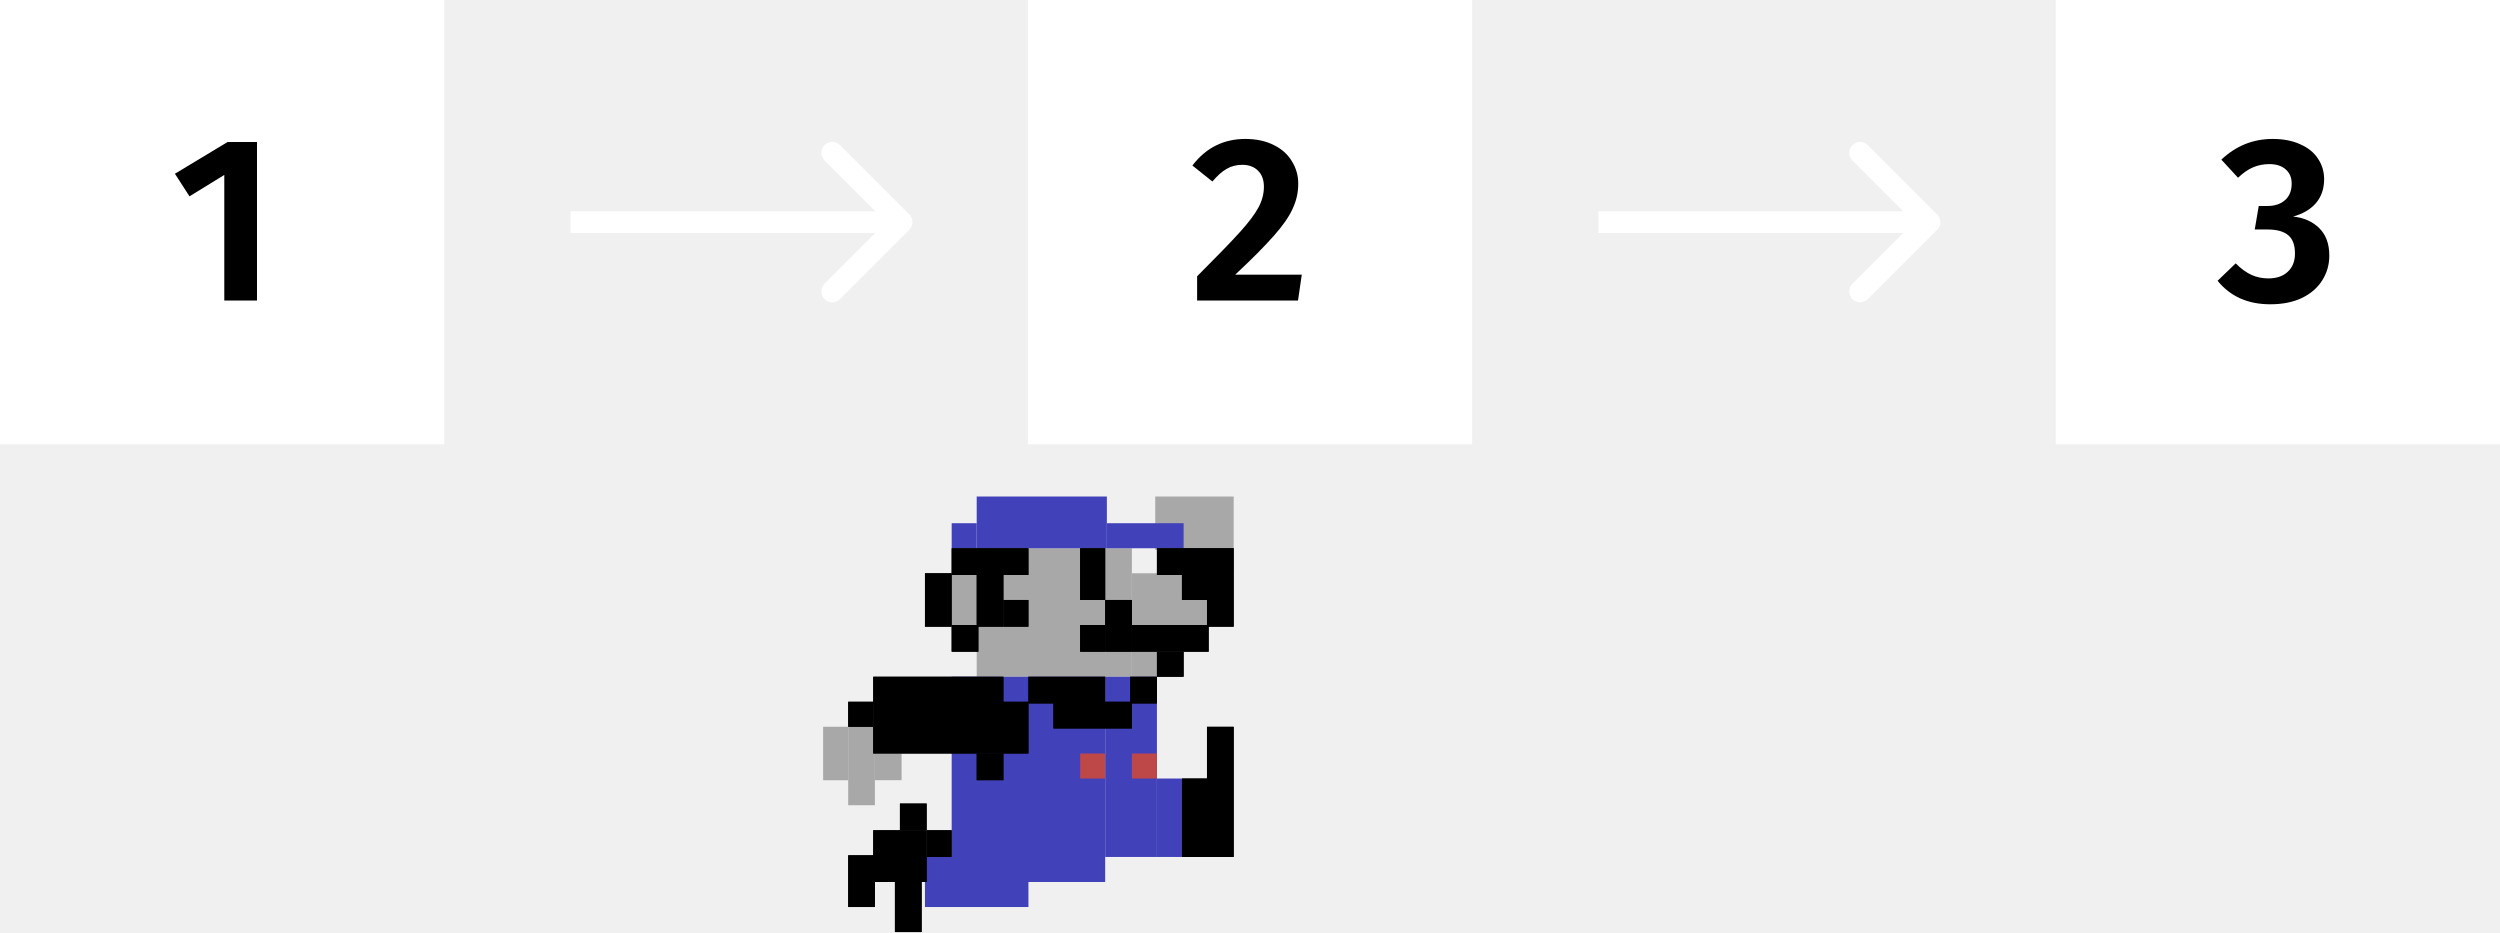
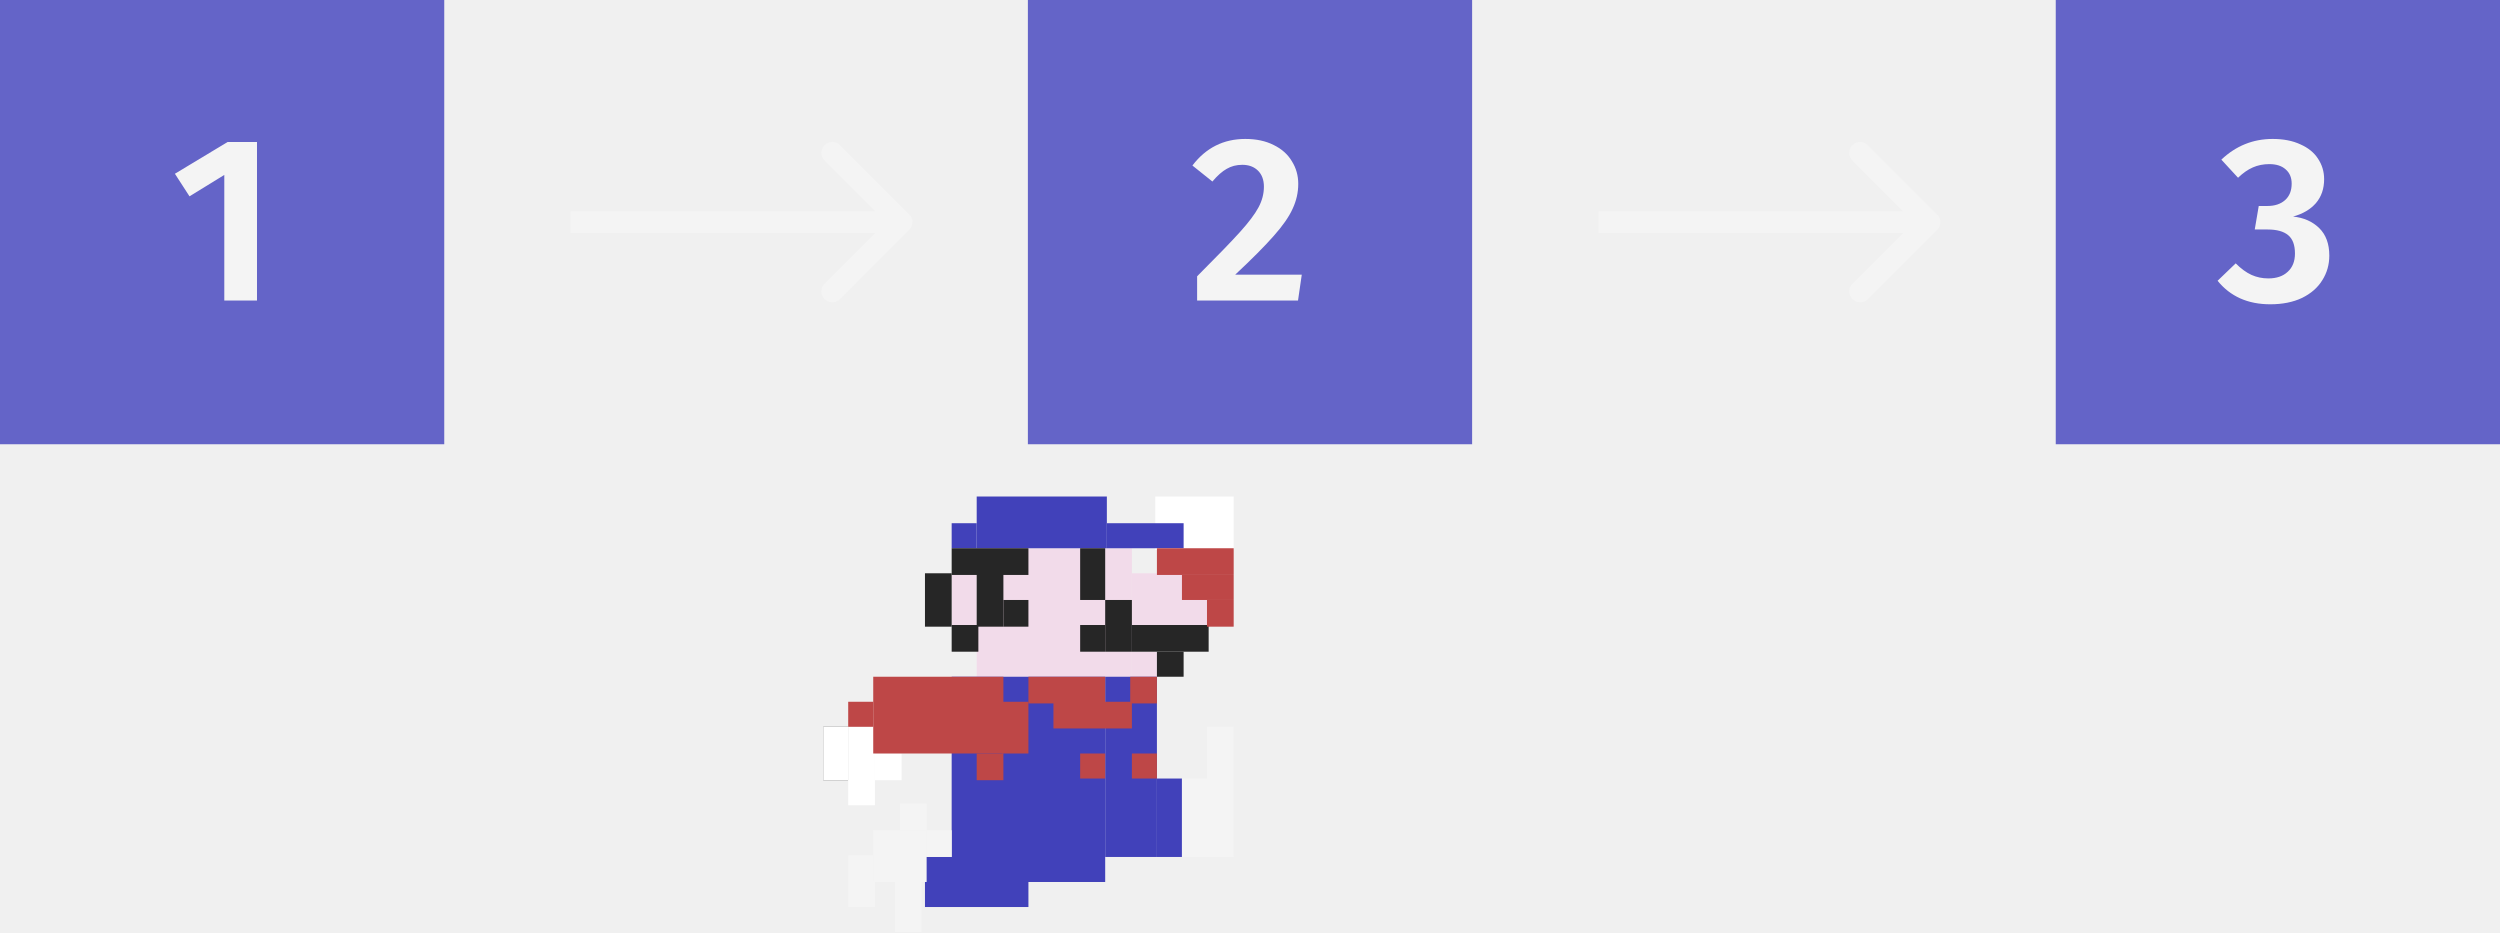
<svg xmlns="http://www.w3.org/2000/svg" width="574" height="214" viewBox="0 0 574 214" fill="none">
-   <path d="M208.768 52.768C209.744 51.791 209.744 50.209 208.768 49.232L192.858 33.322C191.882 32.346 190.299 32.346 189.322 33.322C188.346 34.299 188.346 35.882 189.322 36.858L203.464 51L189.322 65.142C188.346 66.118 188.346 67.701 189.322 68.678C190.299 69.654 191.882 69.654 192.858 68.678L208.768 52.768ZM131 53.5L207 53.5V48.5L131 48.5V53.5Z" fill="white" />
-   <path d="M444.768 52.768C445.744 51.791 445.744 50.209 444.768 49.232L428.858 33.322C427.882 32.346 426.299 32.346 425.322 33.322C424.346 34.299 424.346 35.882 425.322 36.858L439.464 51L425.322 65.142C424.346 66.118 424.346 67.701 425.322 68.678C426.299 69.654 427.882 69.654 428.858 68.678L444.768 52.768ZM367 53.5L443 53.5V48.5L367 48.5V53.5Z" fill="white" />
-   <rect x="236" width="102" height="102" fill="white" />
-   <path d="M285.928 31.902C288.448 31.902 290.626 32.37 292.462 33.306C294.298 34.206 295.684 35.448 296.62 37.032C297.592 38.58 298.078 40.308 298.078 42.216C298.078 44.196 297.646 46.104 296.782 47.94C295.954 49.776 294.514 51.846 292.462 54.15C290.446 56.454 287.494 59.424 283.606 63.06H298.888L298.024 69H274.858V63.438C279.394 58.902 282.67 55.518 284.686 53.286C286.702 51.054 288.124 49.164 288.952 47.616C289.78 46.068 290.194 44.484 290.194 42.864C290.194 41.316 289.744 40.092 288.844 39.192C287.944 38.292 286.738 37.842 285.226 37.842C283.894 37.842 282.706 38.148 281.662 38.76C280.618 39.336 279.52 40.308 278.368 41.676L273.778 38.004C276.874 33.936 280.924 31.902 285.928 31.902Z" fill="black" />
-   <rect x="472" width="102" height="102" fill="white" />
-   <path d="M521.794 31.902C524.278 31.902 526.402 32.316 528.166 33.144C529.966 33.936 531.316 35.034 532.216 36.438C533.152 37.842 533.62 39.408 533.62 41.136C533.62 43.332 532.99 45.168 531.73 46.644C530.47 48.084 528.724 49.11 526.492 49.722C528.94 49.974 530.938 50.856 532.486 52.368C534.034 53.88 534.808 55.986 534.808 58.686C534.808 60.774 534.268 62.664 533.188 64.356C532.144 66.048 530.596 67.398 528.544 68.406C526.492 69.378 524.062 69.864 521.254 69.864C516.106 69.864 512.074 68.064 509.158 64.464L513.316 60.468C514.54 61.692 515.746 62.574 516.934 63.114C518.122 63.654 519.418 63.924 520.822 63.924C522.694 63.924 524.17 63.42 525.25 62.412C526.366 61.404 526.924 60 526.924 58.2C526.924 56.256 526.402 54.852 525.358 53.988C524.314 53.124 522.748 52.692 520.66 52.692H517.69L518.608 47.292H520.606C522.298 47.292 523.648 46.842 524.656 45.942C525.664 45.042 526.168 43.782 526.168 42.162C526.168 40.758 525.7 39.66 524.764 38.868C523.864 38.076 522.622 37.68 521.038 37.68C519.67 37.68 518.41 37.932 517.258 38.436C516.106 38.94 514.972 39.732 513.856 40.812L510.022 36.654C513.37 33.486 517.294 31.902 521.794 31.902Z" fill="black" />
-   <rect width="102" height="102" fill="white" />
-   <path d="M59.005 32.604V69H51.498V40.164L43.507 45.078L40.158 39.894L52.255 32.604H59.005Z" fill="black" />
-   <rect x="189" y="166.874" width="5.747" height="12.261" fill="#D9D9D9" />
-   <rect x="189" y="166.874" width="5.747" height="12.261" fill="#A8A8A8" />
-   <rect x="194.747" y="166.874" width="6.13" height="18.008" fill="#A8A8A8" />
-   <rect x="218.502" y="132.008" width="5.747" height="11.494" fill="#A8A8A8" />
-   <rect x="224.249" y="125.877" width="35.632" height="29.502" fill="#A8A8A8" />
-   <rect x="259.881" y="131.625" width="17.241" height="11.877" fill="#A8A8A8" />
-   <rect x="259.881" y="149.632" width="5.747" height="5.747" fill="#A8A8A8" />
-   <rect x="265.245" y="114" width="18.008" height="12.261" fill="#A8A8A8" />
+   <path d="M208.768 52.768C209.744 51.791 209.744 50.209 208.768 49.232L192.858 33.322C191.882 32.346 190.299 32.346 189.322 33.322C188.346 34.299 188.346 35.882 189.322 36.858L203.464 51L189.322 65.142C188.346 66.118 188.346 67.701 189.322 68.678C190.299 69.654 191.882 69.654 192.858 68.678L208.768 52.768ZM131 53.5L207 53.5V48.5L131 48.5V53.5Z" fill="#F4F4F4" />
+   <path d="M444.768 52.768C445.744 51.791 445.744 50.209 444.768 49.232L428.858 33.322C427.882 32.346 426.299 32.346 425.322 33.322C424.346 34.299 424.346 35.882 425.322 36.858L439.464 51L425.322 65.142C424.346 66.118 424.346 67.701 425.322 68.678C426.299 69.654 427.882 69.654 428.858 68.678L444.768 52.768ZM367 53.5L443 53.5V48.5L367 48.5V53.5Z" fill="#F4F4F4" />
+   <rect x="236" width="102" height="102" fill="#6464C8" />
+   <path d="M285.928 31.902C288.448 31.902 290.626 32.37 292.462 33.306C294.298 34.206 295.684 35.448 296.62 37.032C297.592 38.58 298.078 40.308 298.078 42.216C298.078 44.196 297.646 46.104 296.782 47.94C295.954 49.776 294.514 51.846 292.462 54.15C290.446 56.454 287.494 59.424 283.606 63.06H298.888L298.024 69H274.858V63.438C279.394 58.902 282.67 55.518 284.686 53.286C286.702 51.054 288.124 49.164 288.952 47.616C289.78 46.068 290.194 44.484 290.194 42.864C290.194 41.316 289.744 40.092 288.844 39.192C287.944 38.292 286.738 37.842 285.226 37.842C283.894 37.842 282.706 38.148 281.662 38.76C280.618 39.336 279.52 40.308 278.368 41.676L273.778 38.004C276.874 33.936 280.924 31.902 285.928 31.902Z" fill="#F4F4F4" />
+   <rect x="472" width="102" height="102" fill="#6464C8" />
+   <path d="M521.794 31.902C524.278 31.902 526.402 32.316 528.166 33.144C529.966 33.936 531.316 35.034 532.216 36.438C533.152 37.842 533.62 39.408 533.62 41.136C533.62 43.332 532.99 45.168 531.73 46.644C530.47 48.084 528.724 49.11 526.492 49.722C528.94 49.974 530.938 50.856 532.486 52.368C534.034 53.88 534.808 55.986 534.808 58.686C534.808 60.774 534.268 62.664 533.188 64.356C532.144 66.048 530.596 67.398 528.544 68.406C526.492 69.378 524.062 69.864 521.254 69.864C516.106 69.864 512.074 68.064 509.158 64.464L513.316 60.468C514.54 61.692 515.746 62.574 516.934 63.114C518.122 63.654 519.418 63.924 520.822 63.924C522.694 63.924 524.17 63.42 525.25 62.412C526.366 61.404 526.924 60 526.924 58.2C526.924 56.256 526.402 54.852 525.358 53.988C524.314 53.124 522.748 52.692 520.66 52.692H517.69L518.608 47.292H520.606C522.298 47.292 523.648 46.842 524.656 45.942C525.664 45.042 526.168 43.782 526.168 42.162C526.168 40.758 525.7 39.66 524.764 38.868C523.864 38.076 522.622 37.68 521.038 37.68C519.67 37.68 518.41 37.932 517.258 38.436C516.106 38.94 514.972 39.732 513.856 40.812L510.022 36.654C513.37 33.486 517.294 31.902 521.794 31.902Z" fill="#F4F4F4" />
+   <rect width="102" height="102" fill="#6464C8" />
+   <path d="M59.005 32.604V69H51.498V40.164L43.507 45.078L40.158 39.894L52.255 32.604H59.005Z" fill="#F4F4F4" />
+   <rect x="189" y="166.874" width="5.747" height="12.261" fill="#262626" />
+   <rect x="189" y="166.874" width="5.747" height="12.261" fill="white" />
+   <rect x="194.747" y="166.874" width="6.13" height="18.008" fill="white" />
+   <rect x="218.502" y="132.008" width="5.747" height="11.494" fill="#F2DBEA" />
+   <rect x="224.249" y="125.877" width="35.632" height="29.502" fill="#F2DBEA" />
+   <rect x="259.881" y="131.625" width="17.241" height="11.877" fill="#F2DBEA" />
+   <rect x="259.881" y="149.632" width="5.747" height="5.747" fill="#F2DBEA" />
+   <rect x="265.245" y="114" width="18.008" height="12.261" fill="white" />
  <rect x="224.249" y="114" width="29.885" height="11.877" fill="#4141BA" />
  <rect x="218.502" y="155.379" width="35.249" height="47.126" fill="#4141BA" />
  <rect x="253.751" y="155.379" width="11.877" height="41.379" fill="#4141BA" />
  <rect x="265.628" y="178.751" width="5.747" height="18.008" fill="#4141BA" />
  <rect x="212.372" y="196.759" width="23.755" height="11.494" fill="#4141BA" />
  <rect x="218.502" y="120.13" width="5.747" height="5.747" fill="#4141BA" />
  <rect x="254.134" y="120.13" width="17.625" height="5.747" fill="#4141BA" />
-   <rect x="200.877" y="173.004" width="6.13" height="6.13" fill="#A8A8A8" />
-   <rect x="194.747" y="161.126" width="5.747" height="5.747" fill="black" />
-   <rect x="194.747" y="161.126" width="5.747" height="5.747" fill="black" />
-   <rect x="218.502" y="143.502" width="6.13" height="6.13" fill="black" />
-   <rect x="218.502" y="143.502" width="6.13" height="6.13" fill="black" />
-   <rect x="212.372" y="131.625" width="6.13" height="12.261" fill="black" />
-   <rect x="212.372" y="131.625" width="6.13" height="12.261" fill="black" />
-   <rect x="224.249" y="131.625" width="6.13" height="12.261" fill="black" />
-   <rect x="224.249" y="131.625" width="6.13" height="12.261" fill="black" />
-   <rect x="218.502" y="125.877" width="17.625" height="6.13" fill="black" />
-   <rect x="218.502" y="125.877" width="17.625" height="6.13" fill="black" />
-   <rect x="230.379" y="137.755" width="5.747" height="6.13" fill="black" />
-   <rect x="230.379" y="137.755" width="5.747" height="6.13" fill="black" />
-   <rect x="248.004" y="125.877" width="5.747" height="11.877" fill="black" />
-   <rect x="248.004" y="125.877" width="5.747" height="11.877" fill="black" />
-   <rect x="253.751" y="137.755" width="6.13" height="11.877" fill="black" />
-   <rect x="253.751" y="137.755" width="6.13" height="11.877" fill="black" />
-   <rect x="265.628" y="149.632" width="6.13" height="5.747" fill="black" />
-   <rect x="265.628" y="149.632" width="6.13" height="5.747" fill="black" />
-   <rect x="248.004" y="143.502" width="5.747" height="6.13" fill="black" />
-   <rect x="248.004" y="143.502" width="5.747" height="6.13" fill="black" />
-   <rect x="259.881" y="143.502" width="17.625" height="6.13" fill="black" />
-   <rect x="259.881" y="143.502" width="17.625" height="6.13" fill="black" />
-   <rect x="265.628" y="125.877" width="17.625" height="6.13" fill="black" />
-   <rect x="265.628" y="125.877" width="17.625" height="6.13" fill="black" />
-   <rect x="271.375" y="132.008" width="11.877" height="5.747" fill="black" />
-   <rect x="271.375" y="132.008" width="11.877" height="5.747" fill="black" />
-   <rect x="277.123" y="137.755" width="6.13" height="6.13" fill="black" />
-   <rect x="277.123" y="137.755" width="6.13" height="6.13" fill="black" />
-   <rect x="224.249" y="173.004" width="6.13" height="6.13" fill="black" />
-   <rect x="224.249" y="173.004" width="6.13" height="6.13" fill="black" />
-   <rect x="229.996" y="161.126" width="6.13" height="11.877" fill="black" />
-   <rect x="229.996" y="161.126" width="6.13" height="11.877" fill="black" />
-   <rect x="236.126" y="155.379" width="17.625" height="6.13" fill="black" />
-   <rect x="236.126" y="155.379" width="17.625" height="6.13" fill="black" />
-   <rect x="241.874" y="161.126" width="18.008" height="6.13" fill="black" />
-   <rect x="241.874" y="161.126" width="18.008" height="6.13" fill="black" />
-   <rect x="259.498" y="155.379" width="6.13" height="6.13" fill="black" />
-   <rect x="259.498" y="155.379" width="6.13" height="6.13" fill="black" />
-   <rect x="271.375" y="178.751" width="6.13" height="18.008" fill="black" />
-   <rect x="271.375" y="178.751" width="6.13" height="18.008" fill="black" />
-   <rect x="277.123" y="166.874" width="6.13" height="29.885" fill="black" />
-   <rect x="277.123" y="166.874" width="6.13" height="29.885" fill="black" />
-   <rect x="200.494" y="155.379" width="29.885" height="17.625" fill="black" />
-   <rect x="200.494" y="155.379" width="29.885" height="17.625" fill="black" />
-   <rect x="194.747" y="196.375" width="6.13" height="11.877" fill="black" />
-   <rect x="194.747" y="196.375" width="6.13" height="11.877" fill="black" />
-   <rect x="200.494" y="190.628" width="12.261" height="11.877" fill="black" />
-   <rect x="200.494" y="190.628" width="12.261" height="11.877" fill="black" />
-   <rect x="212.755" y="190.628" width="5.747" height="6.13" fill="black" />
-   <rect x="212.755" y="190.628" width="5.747" height="6.13" fill="black" />
-   <rect x="206.625" y="184.498" width="6.13" height="6.13" fill="black" />
-   <rect x="206.625" y="184.498" width="6.13" height="6.13" fill="black" />
-   <rect x="205.475" y="202.123" width="6.13" height="11.877" fill="black" />
-   <rect x="205.475" y="202.123" width="6.13" height="11.877" fill="black" />
+   <rect x="200.877" y="173.004" width="6.13" height="6.13" fill="white" />
+   <rect x="194.747" y="161.126" width="5.747" height="5.747" fill="#BE4747" />
+   <rect x="218.502" y="143.502" width="6.13" height="6.13" fill="#262626" />
+   <rect x="212.372" y="131.625" width="6.13" height="12.261" fill="#262626" />
+   <rect x="224.249" y="131.625" width="6.13" height="12.261" fill="#262626" />
+   <rect x="218.502" y="125.877" width="17.625" height="6.13" fill="#262626" />
+   <rect x="230.379" y="137.755" width="5.747" height="6.13" fill="#262626" />
+   <rect x="248.004" y="125.877" width="5.747" height="11.877" fill="#262626" />
+   <rect x="253.751" y="137.755" width="6.13" height="11.877" fill="#262626" />
+   <rect x="265.628" y="149.632" width="6.13" height="5.747" fill="#262626" />
+   <rect x="248.004" y="143.502" width="5.747" height="6.13" fill="#262626" />
+   <rect x="259.881" y="143.502" width="17.625" height="6.13" fill="#262626" />
+   <rect x="265.628" y="125.877" width="17.625" height="6.13" fill="#BE4747" />
+   <rect x="271.375" y="132.008" width="11.877" height="5.747" fill="#BE4747" />
+   <rect x="277.123" y="137.755" width="6.13" height="6.13" fill="#BE4747" />
+   <rect x="224.249" y="173.004" width="6.13" height="6.13" fill="#BE4747" />
+   <rect x="229.996" y="161.126" width="6.13" height="11.877" fill="#BE4747" />
+   <rect x="236.126" y="155.379" width="17.625" height="6.13" fill="#BE4747" />
+   <rect x="241.874" y="161.126" width="18.008" height="6.13" fill="#BE4747" />
+   <rect x="259.498" y="155.379" width="6.13" height="6.13" fill="#BE4747" />
+   <rect x="271.375" y="178.751" width="6.13" height="18.008" fill="#F4F4F4" />
+   <rect x="277.123" y="166.874" width="6.13" height="29.885" fill="#F4F4F4" />
+   <rect x="200.494" y="155.379" width="29.885" height="17.625" fill="#BE4747" />
+   <rect x="194.747" y="196.375" width="6.13" height="11.877" fill="#F4F4F4" />
+   <rect x="200.494" y="190.628" width="12.261" height="11.877" fill="#F4F4F4" />
+   <rect x="212.755" y="190.628" width="5.747" height="6.13" fill="#F4F4F4" />
+   <rect x="206.625" y="184.498" width="6.13" height="6.13" fill="#F4F4F4" />
+   <rect x="205.475" y="202.123" width="6.13" height="11.877" fill="#F4F4F4" />
  <rect x="248.004" y="173.004" width="5.747" height="5.747" fill="#BE4747" />
  <rect x="259.881" y="173.004" width="5.747" height="5.747" fill="#BE4747" />
</svg>
